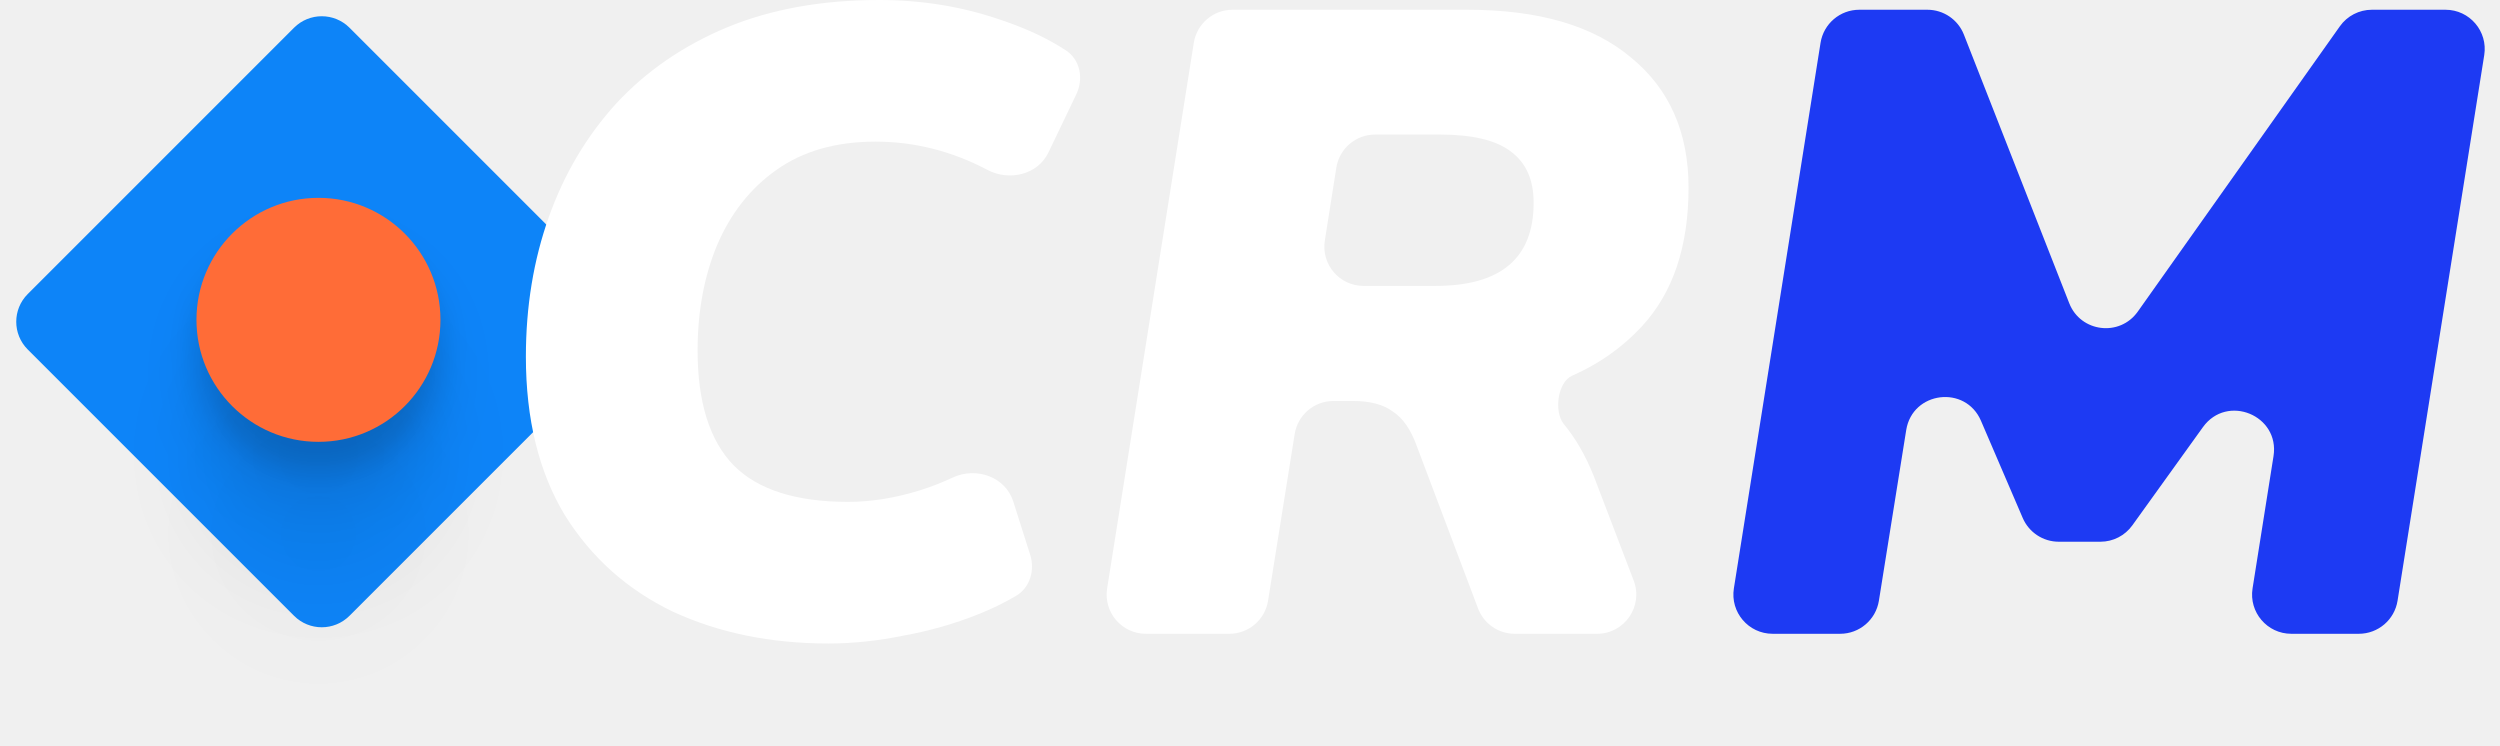
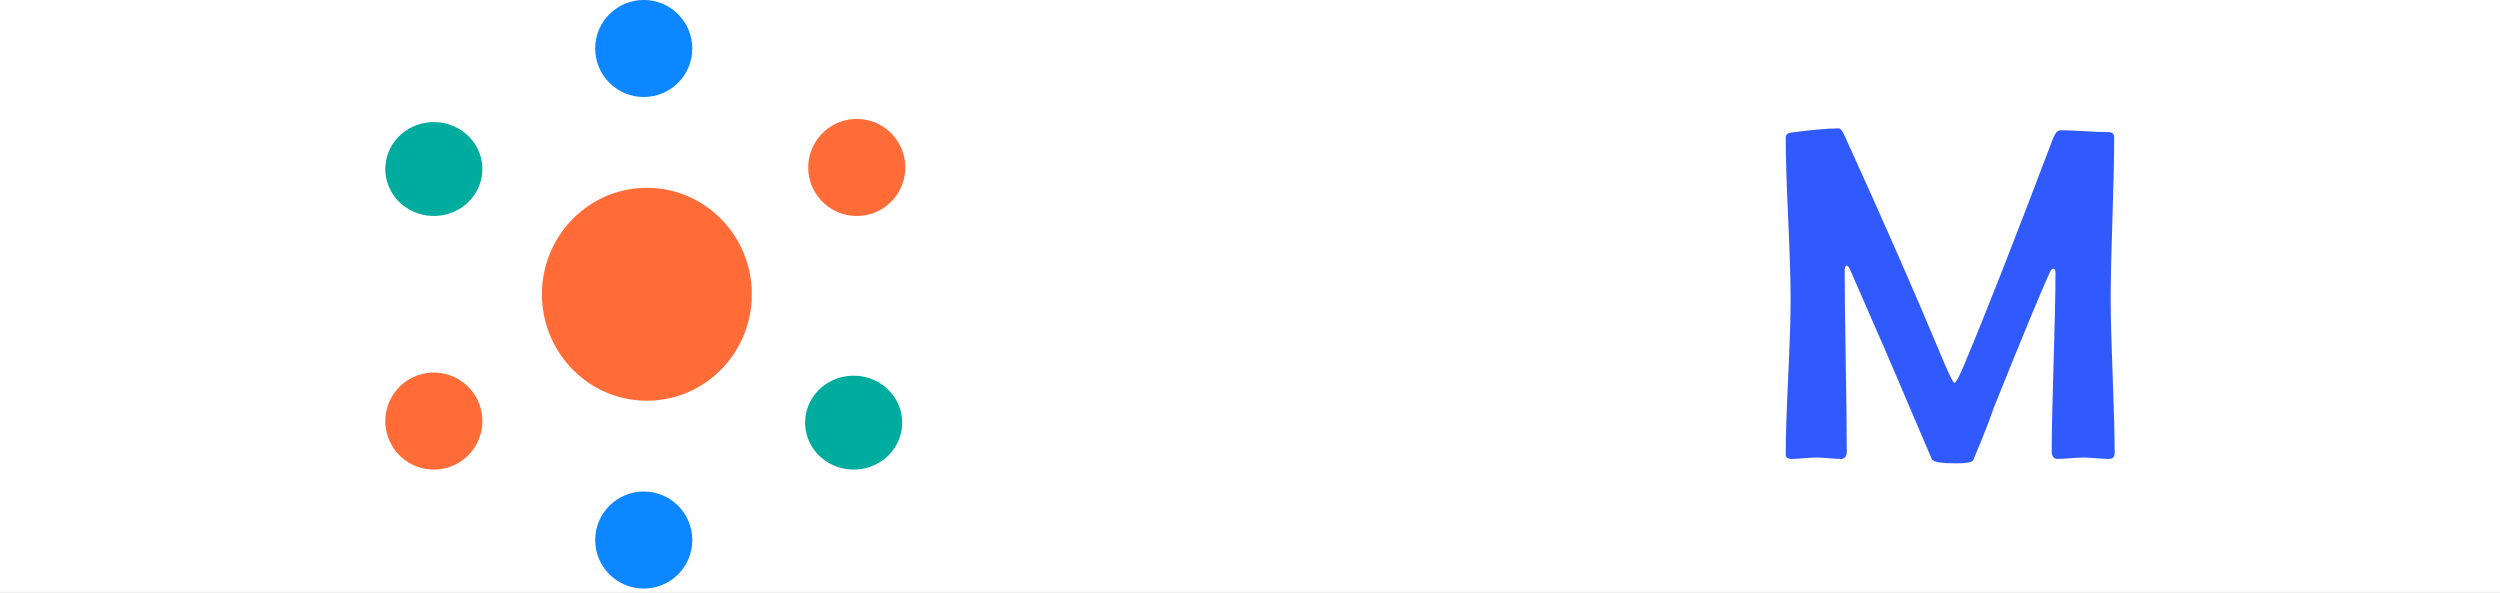
- <svg xmlns="http://www.w3.org/2000/svg" width="255" height="76" viewBox="0 0 255 76" fill="none">
-   <rect x="32.82" width="46.414" height="46.414" rx="4" transform="rotate(45 32.8203 0)" fill="#0D84F8" />
-   <g filter="url(#filter0_dddd_0_1)">
-     <circle cx="32.483" cy="32.624" r="12.444" fill="#FF6C37" />
+ <svg xmlns="http://www.w3.org/2000/svg" width="798" height="189" overflow="hidden">
+   <defs>
+     <clipPath id="clip0">
+       <rect x="0" y="0" width="798" height="189" />
+     </clipPath>
+   </defs>
+   <g clip-path="url(#clip0)">
+     <rect x="0" y="0" width="798" height="188.882" fill="#FFFFFF" />
+     <path d="M416.758 39.975C431.864 39.975 443.555 45.063 451.831 55.239 452.629 56.281 453.028 57.15 453.028 57.845 453.028 58.689 451.707 61.183 449.064 65.328 446.422 69.473 444.827 71.545 444.278 71.545 443.63 71.545 442.11 70.329 439.717 67.897 436.775 64.918 434.008 62.684 431.416 61.195 427.128 58.763 422.392 57.547 417.207 57.547 407.336 57.547 399.658 61.295 394.174 68.79 389.288 75.491 386.845 83.93 386.845 94.106 386.845 104.282 389.263 112.795 394.099 119.645 399.583 127.339 407.236 131.186 417.057 131.186 421.943 131.186 426.655 129.97 431.191 127.537 434.183 125.949 437.224 123.69 440.315 120.762 442.907 118.329 444.328 117.113 444.578 117.113 444.877 117.113 446.522 119.086 449.513 123.033 452.504 126.979 454 129.151 454 129.548 454 130.143 453.526 130.987 452.579 132.079 442.857 143.298 430.817 148.907 416.459 148.907 401.503 148.907 389.537 143.471 380.564 132.6 372.188 122.474 368 109.816 368 94.627 368 79.438 372.263 66.73 380.788 56.505 389.862 45.485 401.852 39.975 416.758 39.975Z" fill="#FFFFFF" fill-rule="evenodd" />
+     <path d="M587.027 40.974C587.525 40.974 588.222 41.993 589.118 44.032 601.166 70.479 611.522 94.093 620.185 114.873 622.226 119.745 623.446 122.181 623.844 122.181 624.342 122.181 625.413 120.192 627.056 116.215 633.827 100.108 643.211 76.196 655.21 44.479 655.957 42.54 656.778 41.571 657.674 41.571 659.367 41.571 661.919 41.67 665.329 41.869 668.739 42.068 671.291 42.167 672.984 42.167 674.228 42.167 674.851 42.764 674.851 43.957 674.851 49.674 674.664 58.262 674.291 69.721 673.917 81.18 673.73 89.768 673.73 95.485 673.73 100.953 673.942 109.156 674.365 120.093 674.789 131.03 675 139.208 675 144.626 675 145.869 674.378 146.49 673.133 146.49 672.237 146.49 670.88 146.416 669.063 146.267 667.246 146.118 665.889 146.043 664.993 146.043 664.097 146.043 662.728 146.118 660.886 146.267 659.043 146.416 657.674 146.49 656.778 146.49 655.534 146.49 654.911 145.67 654.911 144.03 654.911 137.716 655.11 128.246 655.509 115.619 655.907 102.991 656.106 93.521 656.106 87.207 656.106 86.263 655.907 85.791 655.509 85.791 655.061 85.791 654.712 86.064 654.463 86.611 651.924 92.03 645.925 106.496 636.465 130.011 634.922 134.534 632.706 140.177 629.819 146.938 629.47 147.584 627.678 147.907 624.442 147.907 619.762 147.907 617.173 147.485 616.675 146.64 614.982 142.613 612.568 136.97 609.431 129.712 605.299 119.869 598.951 105.204 590.388 85.716 590.238 85.368 589.915 85.02 589.417 84.672 589.018 84.971 588.819 85.517 588.819 86.313 588.819 92.726 588.931 102.345 589.155 115.171 589.38 127.997 589.492 137.617 589.492 144.03 589.492 145.67 588.869 146.49 587.625 146.49 586.778 146.49 585.484 146.416 583.741 146.267 581.999 146.118 580.704 146.043 579.858 146.043 578.962 146.043 577.63 146.118 575.862 146.267 574.095 146.416 572.763 146.49 571.867 146.49 570.622 146.49 570 146.018 570 145.074 570 139.556 570.261 131.291 570.784 120.279 571.307 109.268 571.568 101.003 571.568 95.485 571.568 89.768 571.307 81.18 570.784 69.721 570.261 58.262 570 49.674 570 43.957 570 43.013 570.573 42.466 571.718 42.317 578.489 41.422 583.592 40.974 587.027 40.974Z" fill="#315AFE" fill-rule="evenodd" />
+     <path d="M512.06 41.974C523.255 41.974 532.232 44.599 538.989 49.851 546.453 55.648 550.185 63.872 550.185 74.524 550.185 81.857 549.176 87.629 547.159 91.84 545.041 96.299 541.107 100.535 535.358 104.548 534.4 105.192 533.921 105.811 533.921 106.406 533.921 107.099 536.934 113.689 542.961 126.174 548.987 138.659 552 145.298 552 146.09 552 146.487 551.597 146.685 550.79 146.685 549.832 146.685 548.369 146.611 546.402 146.462 544.436 146.313 542.973 146.239 542.015 146.239 540.956 146.239 539.38 146.313 537.287 146.462 535.194 146.611 533.619 146.685 532.56 146.685 531.4 146.685 530.517 146.066 529.912 144.827 528.298 141.458 523.709 131.029 516.145 113.54 515.388 111.756 513.548 110.666 510.623 110.27 509.967 110.221 507.673 110.196 503.739 110.196 496.78 110.196 492.645 110.295 491.333 110.493 490.274 110.642 489.745 111.905 489.745 114.283 489.745 117.751 489.909 122.941 490.237 129.852 490.564 136.764 490.728 141.929 490.728 145.347 490.728 146.388 490.224 146.908 489.215 146.908 488.207 146.908 486.681 146.796 484.639 146.574 482.597 146.351 481.046 146.239 479.987 146.239 479.129 146.239 477.818 146.313 476.053 146.462 474.288 146.611 472.977 146.685 472.12 146.685 470.859 146.685 470.229 146.115 470.229 144.976 470.229 139.476 470.493 131.215 471.023 120.191 471.552 109.168 471.817 100.906 471.817 95.407 471.817 79.751 471.237 63.055 470.077 45.318L470.002 44.129C469.951 43.138 471.01 42.643 473.179 42.643 477.516 42.643 484.009 42.531 492.657 42.308 501.306 42.085 507.773 41.974 512.06 41.974ZM502.453 57.357C494.284 57.357 490.123 58.001 489.972 59.289 489.619 61.965 489.442 69.124 489.442 80.767L489.442 94.961C489.594 95.06 489.921 95.159 490.426 95.258 491.333 95.357 492.821 95.481 494.889 95.63 499.68 95.877 504.849 96.001 510.396 96.001 524.314 96.001 531.274 90.23 531.274 78.686 531.274 69.718 528.651 63.724 523.407 60.701 519.523 58.472 512.539 57.357 502.453 57.357Z" fill="#FFFFFF" fill-rule="evenodd" />
+     <path d="M197.374 123.5C199.319 123.986 203.334 124.955 205.981 125.243 206.84 124.944 210.385 123.936 214.588 123.5 213.424 150.016 209.714 164.073 205.981 186.871 202.276 156.815 198.135 135.33 197.374 123.5ZM235.65 101.983C257.035 121.779 272.344 130.182 283.981 140.65 269.77 140.473 238.014 124.24 226.765 116.847 226.929 116.833 227.538 116.363 227.695 116.218 230.515 113.276 232.219 110.143 234.277 106.423 234.346 104.846 235.223 103.776 235.65 101.983ZM176.312 101.983C176.91 103.182 177.544 105.497 177.686 106.423 179.129 109.629 181.498 113.243 184.267 116.218 184.636 116.366 185.125 116.754 185.197 116.847 175.844 125.187 138.373 135.968 127.981 140.65 144.623 121.147 163.448 117.487 176.312 101.983ZM283.981 48.208C260.225 61.299 244.377 85.978 235.65 86.876 235.319 85.814 234.054 83.089 234.277 82.435 232.837 78.684 231.043 75.236 227.695 72.641 227.459 72.386 226.952 72.178 226.765 72.011 249.003 60.6 273.606 48.565 283.981 48.208ZM127.981 48.208C142.832 58.584 177.459 69.628 185.197 72.011 184.8 72.399 184.444 72.555 184.267 72.641 180.916 75.326 178.973 78.831 177.686 82.435 177.122 83.681 176.693 85.585 176.312 86.876 151.115 69.946 150 64.329 127.981 48.208ZM205.981 1.987C205.221 25.445 214.128 34.317 214.588 65.359 211.687 65.085 209.367 63.718 205.981 63.615 202.539 64.497 200.6 65.367 197.374 65.359 204.526 50.596 198.642 30.632 205.981 1.987Z" fill="#FFFFFF" fill-rule="evenodd" />
+     <path d="M197.874 124C199.962 124.296 204.478 125.584 206.481 125.743 208.235 126.051 211.39 124.539 215.088 124 208.944 143.987 212.485 158.259 206.481 187.371 207.37 156.378 194.789 138.039 197.874 124ZM236.15 102.483C258.316 118.715 265.584 132.083 284.481 141.15 255.867 133.247 237.989 120.166 227.265 117.347 227.587 117.23 228.026 116.826 228.195 116.718 230.889 114.124 232.905 110.704 234.777 106.923 235.123 105.786 235.256 104.426 236.15 102.483ZM176.812 102.483C177.284 103.052 177.989 106.255 178.186 106.923 179.868 109.908 181.738 113.607 184.767 116.718 185.061 116.884 185.393 117.199 185.697 117.347 176.35 116.549 157.275 132.333 128.481 141.15 134.933 133.311 151.755 118.706 176.812 102.483ZM284.481 48.708C261.619 60.228 242.05 83.545 236.15 87.375 235.257 85.428 235.165 84.335 234.777 82.935 233.273 79.153 230.948 76.541 228.195 73.14 227.706 72.897 227.694 72.867 227.265 72.511 247.799 63.439 261.549 55.033 284.481 48.708ZM128.481 48.708C150.953 60.634 157.554 63.317 185.697 72.511 185.413 72.593 185.086 72.852 184.767 73.14 181.23 75.858 180.173 79.648 178.186 82.935 177.515 84.025 177.104 86.165 176.812 87.375 154.418 73.701 153.608 65.726 128.481 48.708ZM206.481 2.487C208.347 10.751 215.795 45.155 215.088 65.859 213.607 64.829 210.215 65.456 206.481 64.115 202.823 64.547 199.561 65.599 197.874 65.859 197.439 54.838 207.977 22.02 206.481 2.487Z" stroke="#000000" stroke-width="0" stroke-miterlimit="8" stroke-opacity="0" fill="none" fill-rule="evenodd" />
+     <path d="M172.981 93.93C172.981 75.163 187.98 59.951 206.481 59.951 224.983 59.951 239.981 75.163 239.981 93.93 239.981 112.695 224.983 127.908 206.481 127.908 187.98 127.908 172.981 112.695 172.981 93.93Z" fill="#FF6C37" fill-rule="evenodd" />
+     <path d="M125.197 46.235C129.605 39.14 139.126 36.844 146.463 41.107 153.8 45.37 156.173 54.579 151.765 61.674 147.357 68.77 137.835 71.066 130.499 66.803 123.162 62.539 120.789 53.331 125.197 46.235Z" fill="#00AC9E" fill-rule="evenodd" />
+     <path d="M259.197 127.184C263.605 120.089 273.126 117.793 280.463 122.057 287.8 126.32 290.173 135.528 285.765 142.624 281.357 149.719 271.835 152.015 264.499 147.752 257.162 143.488 254.789 134.28 259.197 127.184Z" fill="#00AC9E" fill-rule="evenodd" />
+     <path d="M205.481-0.012C214.041-0.012 220.981 6.924 220.981 15.479 220.981 24.034 214.041 30.969 205.481 30.969 196.921 30.969 189.981 24.034 189.981 15.479 189.981 6.924 196.921-0.012 205.481-0.012Z" fill="#0D87FF" fill-rule="evenodd" />
+     <path d="M205.481 156.89C214.041 156.89 220.981 163.825 220.981 172.38 220.981 180.935 214.041 187.871 205.481 187.871 196.921 187.871 189.981 180.935 189.981 172.38 189.981 163.825 196.921 156.89 205.481 156.89Z" fill="#0D87FF" fill-rule="evenodd" />
+     <path d="M125.197 142.381C120.789 135.049 123.162 125.534 130.499 121.128 137.835 116.723 147.357 119.096 151.765 126.428 156.173 133.759 153.8 143.274 146.463 147.68 139.126 152.086 129.605 149.713 125.197 142.381Z" fill="#FF6C37" fill-rule="evenodd" />
+     <path d="M260.197 61.432C255.789 54.1 258.162 44.584 265.499 40.179 272.835 35.774 282.357 38.146 286.765 45.478 291.173 52.81 288.8 62.325 281.463 66.731 274.126 71.136 264.605 68.764 260.197 61.432Z" fill="#FF6C37" fill-rule="evenodd" />
  </g>
-   <path d="M180.806 64.646C178.346 64.646 176.469 62.447 176.855 60.018L185.696 4.367C186.005 2.424 187.68 0.994 189.647 0.994H196.596C198.241 0.994 199.719 2.002 200.319 3.534L211.064 30.933C212.226 33.895 216.213 34.381 218.052 31.784L238.666 2.682C239.416 1.623 240.633 0.994 241.93 0.994H249.441C251.901 0.994 253.778 3.193 253.392 5.622L244.551 61.273C244.242 63.216 242.567 64.646 240.6 64.646H233.711C231.252 64.646 229.376 62.448 229.761 60.02L231.898 46.528C232.558 42.365 227.16 40.145 224.699 43.568L217.494 53.591C216.743 54.636 215.534 55.256 214.246 55.256H209.994C208.395 55.256 206.95 54.304 206.319 52.835L202.059 42.92C200.478 39.239 195.068 39.91 194.434 43.866L191.647 61.278C191.336 63.218 189.662 64.646 187.697 64.646H180.806Z" fill="#1D3AF3" />
-   <path d="M116.877 64.646C114.418 64.646 112.541 62.447 112.927 60.018L121.768 4.367C122.076 2.424 123.751 0.994 125.718 0.994H149.66C156.943 0.994 162.511 2.619 166.363 5.87C170.275 9.06 172.231 13.484 172.231 19.142C172.231 25.161 170.636 29.886 167.446 33.316C165.478 35.436 163.118 37.103 160.364 38.318C158.874 38.976 158.484 41.976 159.501 43.248C160.705 44.692 161.728 46.468 162.571 48.575L166.637 59.218C167.637 61.837 165.703 64.646 162.9 64.646H154.502C152.838 64.646 151.348 63.615 150.76 62.058L144.514 45.505C143.912 43.82 143.099 42.646 142.076 41.984C141.113 41.262 139.759 40.9 138.013 40.9H136.008C134.042 40.9 132.368 42.329 132.058 44.27L129.342 61.276C129.032 63.217 127.358 64.646 125.392 64.646H116.877ZM135.132 24.539C134.748 26.967 136.625 29.163 139.083 29.163H146.41C153.091 29.163 156.431 26.334 156.431 20.676C156.431 18.329 155.649 16.584 154.084 15.44C152.579 14.296 150.172 13.724 146.861 13.724H140.257C138.289 13.724 136.613 15.156 136.306 17.101L135.132 24.539Z" fill="#ffffff" />
-   <path d="M84.517 65.638C78.619 65.638 73.322 64.554 68.627 62.387C63.992 60.16 60.321 56.88 57.612 52.546C54.964 48.152 53.64 42.765 53.64 36.385C53.64 31.269 54.422 26.514 55.987 22.12C57.552 17.726 59.839 13.874 62.849 10.563C65.918 7.253 69.68 4.665 74.135 2.799C78.649 0.933 83.825 0 89.664 0C93.997 0 98.09 0.662 101.943 1.986C104.585 2.853 106.846 3.905 108.723 5.14C110.193 6.107 110.542 8.036 109.782 9.622L106.943 15.547C105.851 17.826 102.952 18.506 100.717 17.328C97.07 15.406 93.265 14.446 89.302 14.446C85.27 14.446 81.899 15.409 79.191 17.335C76.542 19.201 74.526 21.759 73.141 25.009C71.817 28.199 71.155 31.781 71.155 35.753C71.155 41.05 72.389 44.962 74.857 47.49C77.325 49.958 81.207 51.192 86.504 51.192C88.851 51.192 91.289 50.801 93.817 50.018C94.915 49.678 96.035 49.242 97.178 48.71C99.575 47.592 102.553 48.63 103.353 51.151L105.077 56.585C105.581 58.175 105.06 59.937 103.625 60.786C102.465 61.471 101.182 62.096 99.776 62.658C97.368 63.621 94.84 64.344 92.192 64.825C89.543 65.367 86.985 65.638 84.517 65.638Z" fill="#ffffff" />
-   <defs>
-     <filter id="filter0_dddd_0_1" x="11.864" y="20.18" width="41.239" height="54.865" filterUnits="userSpaceOnUse" color-interpolation-filters="sRGB">
-       <feFlood flood-opacity="0" result="BackgroundImageFix" />
-       <feColorMatrix in="SourceAlpha" type="matrix" values="0 0 0 0 0 0 0 0 0 0 0 0 0 0 0 0 0 0 127 0" result="hardAlpha" />
-       <feOffset dy="2.725" />
-       <feGaussianBlur stdDeviation="1.363" />
-       <feColorMatrix type="matrix" values="0 0 0 0 0 0 0 0 0 0 0 0 0 0 0 0 0 0 0.1 0" />
-       <feBlend mode="normal" in2="BackgroundImageFix" result="effect1_dropShadow_0_1" />
-       <feColorMatrix in="SourceAlpha" type="matrix" values="0 0 0 0 0 0 0 0 0 0 0 0 0 0 0 0 0 0 127 0" result="hardAlpha" />
-       <feOffset dy="5.45" />
-       <feGaussianBlur stdDeviation="2.725" />
-       <feColorMatrix type="matrix" values="0 0 0 0 0 0 0 0 0 0 0 0 0 0 0 0 0 0 0.09 0" />
-       <feBlend mode="normal" in2="effect1_dropShadow_0_1" result="effect2_dropShadow_0_1" />
-       <feColorMatrix in="SourceAlpha" type="matrix" values="0 0 0 0 0 0 0 0 0 0 0 0 0 0 0 0 0 0 127 0" result="hardAlpha" />
-       <feOffset dy="13.626" />
-       <feGaussianBlur stdDeviation="4.088" />
-       <feColorMatrix type="matrix" values="0 0 0 0 0 0 0 0 0 0 0 0 0 0 0 0 0 0 0.05 0" />
-       <feBlend mode="normal" in2="effect2_dropShadow_0_1" result="effect3_dropShadow_0_1" />
-       <feColorMatrix in="SourceAlpha" type="matrix" values="0 0 0 0 0 0 0 0 0 0 0 0 0 0 0 0 0 0 127 0" result="hardAlpha" />
-       <feOffset dy="21.801" />
-       <feGaussianBlur stdDeviation="4.088" />
-       <feColorMatrix type="matrix" values="0 0 0 0 0 0 0 0 0 0 0 0 0 0 0 0 0 0 0.01 0" />
-       <feBlend mode="normal" in2="effect3_dropShadow_0_1" result="effect4_dropShadow_0_1" />
-       <feBlend mode="normal" in="SourceGraphic" in2="effect4_dropShadow_0_1" result="shape" />
-     </filter>
-   </defs>
</svg>
